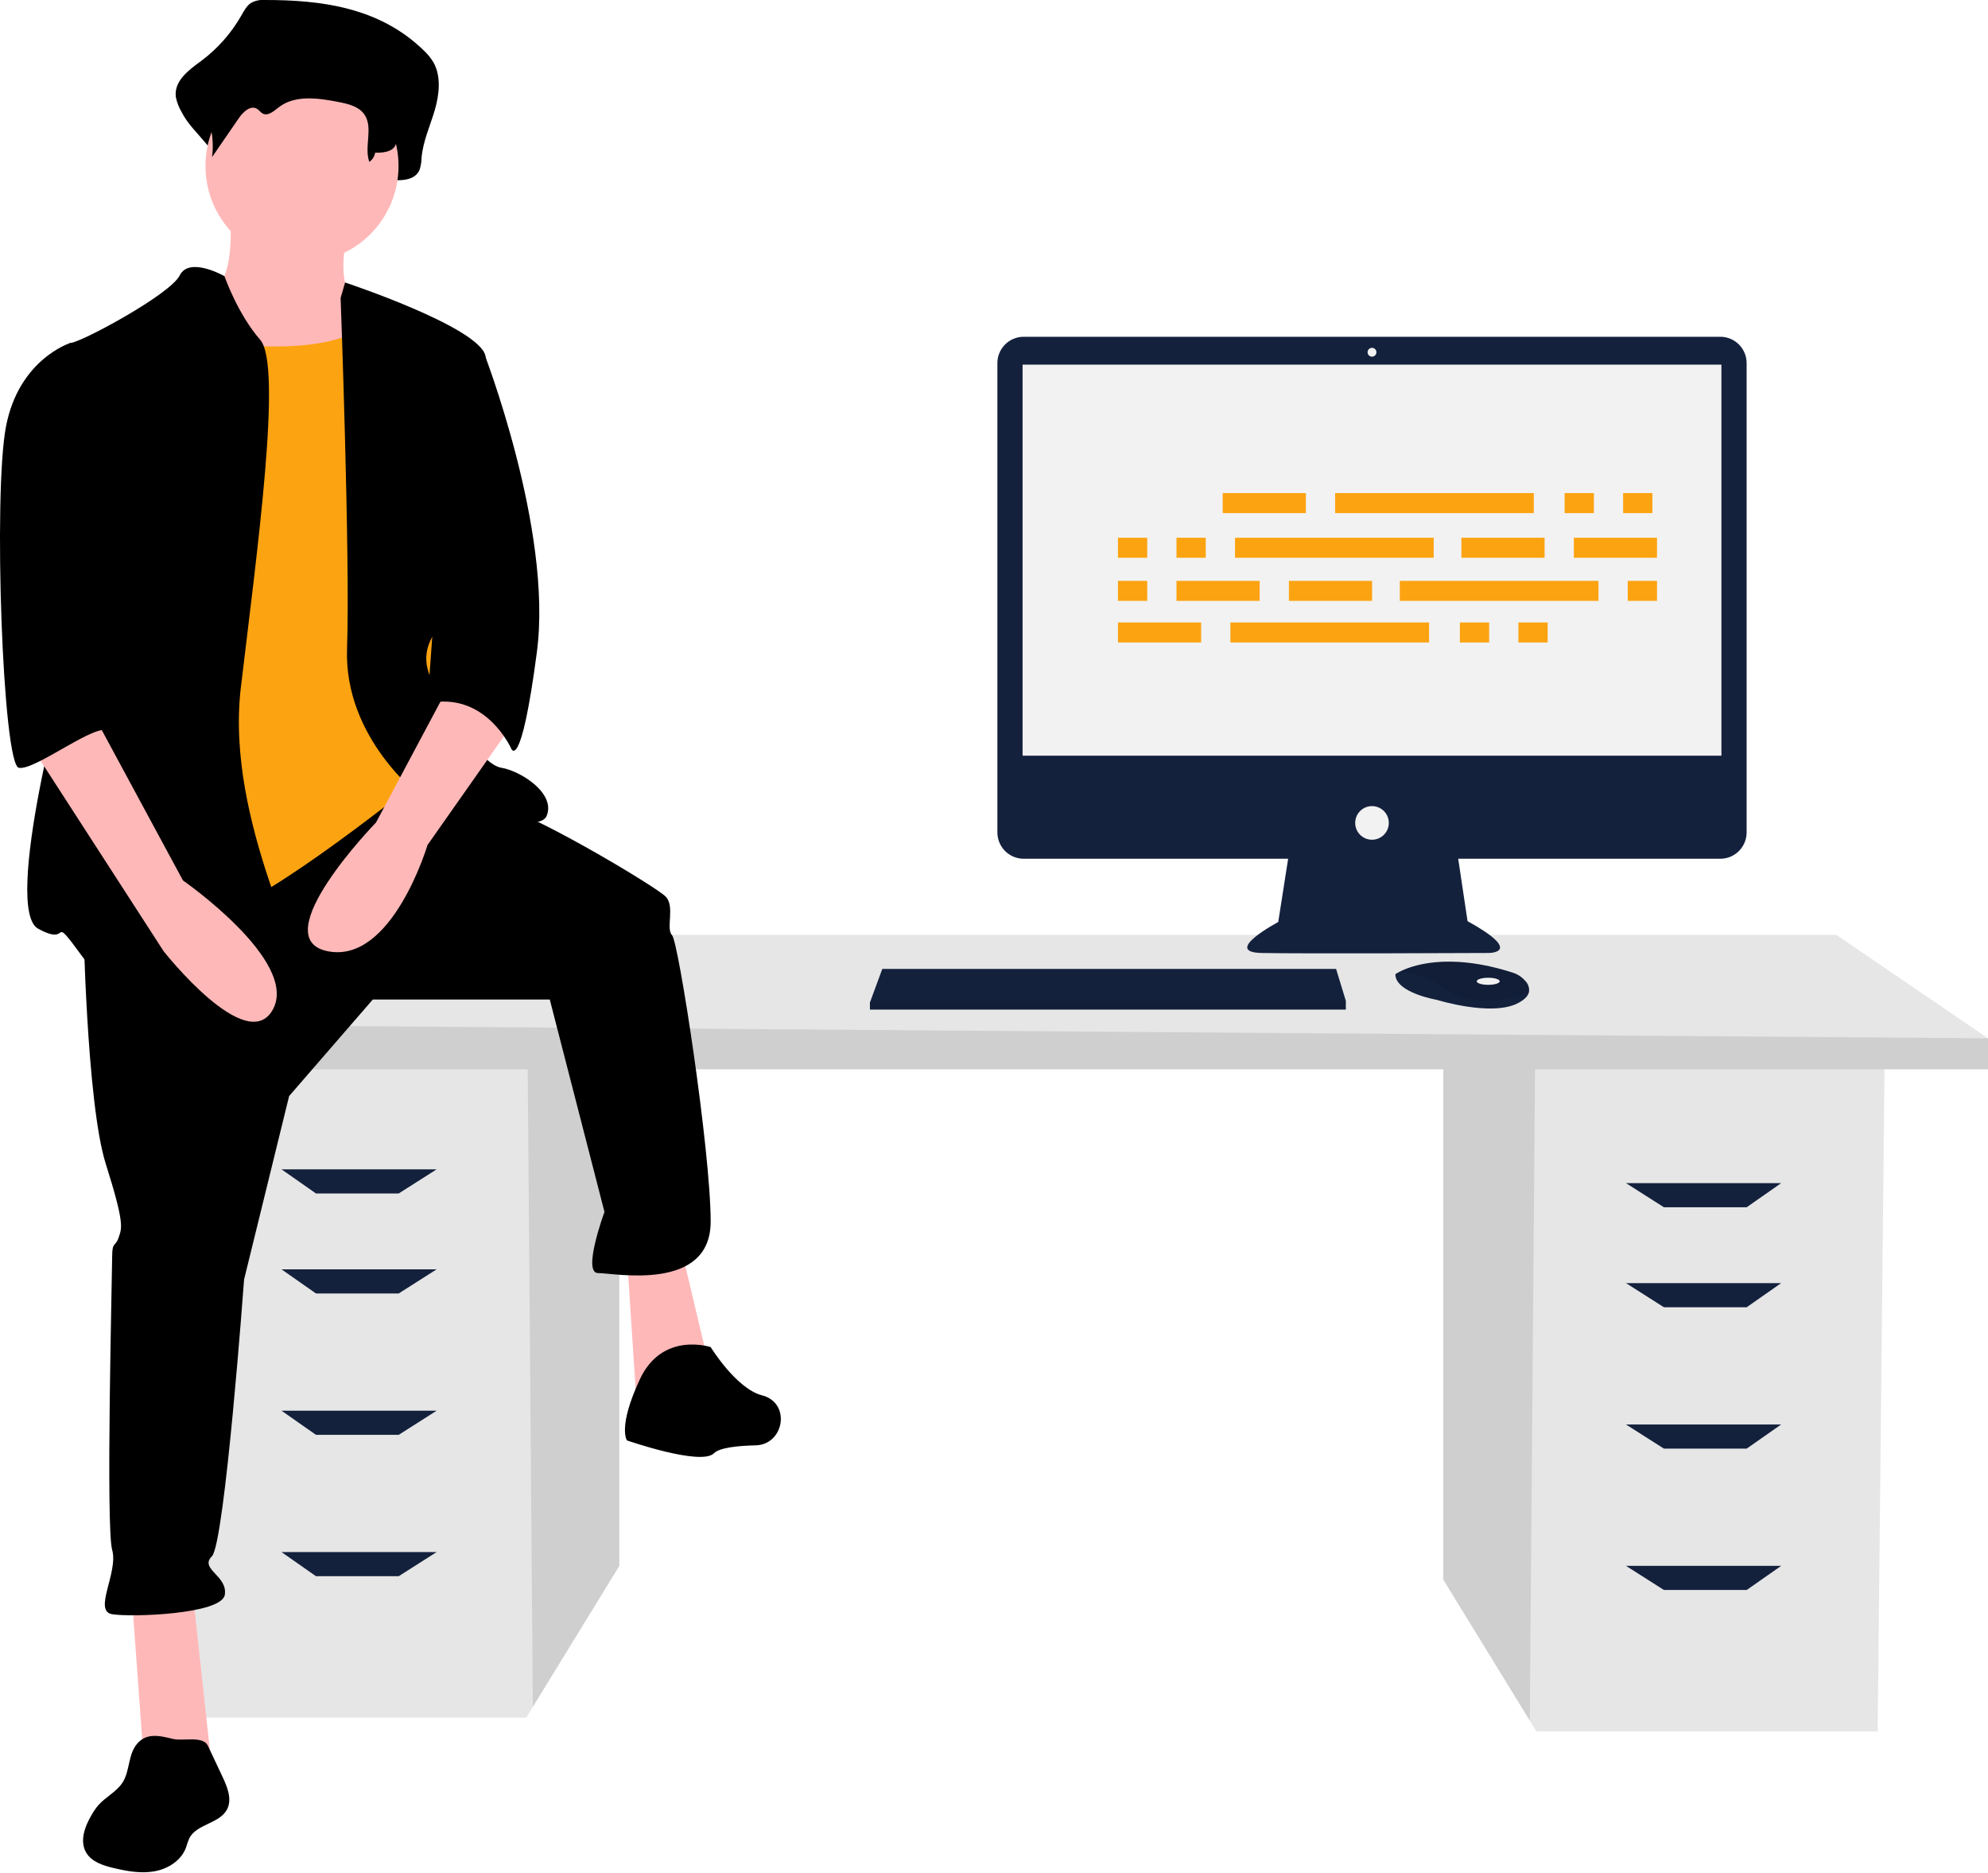
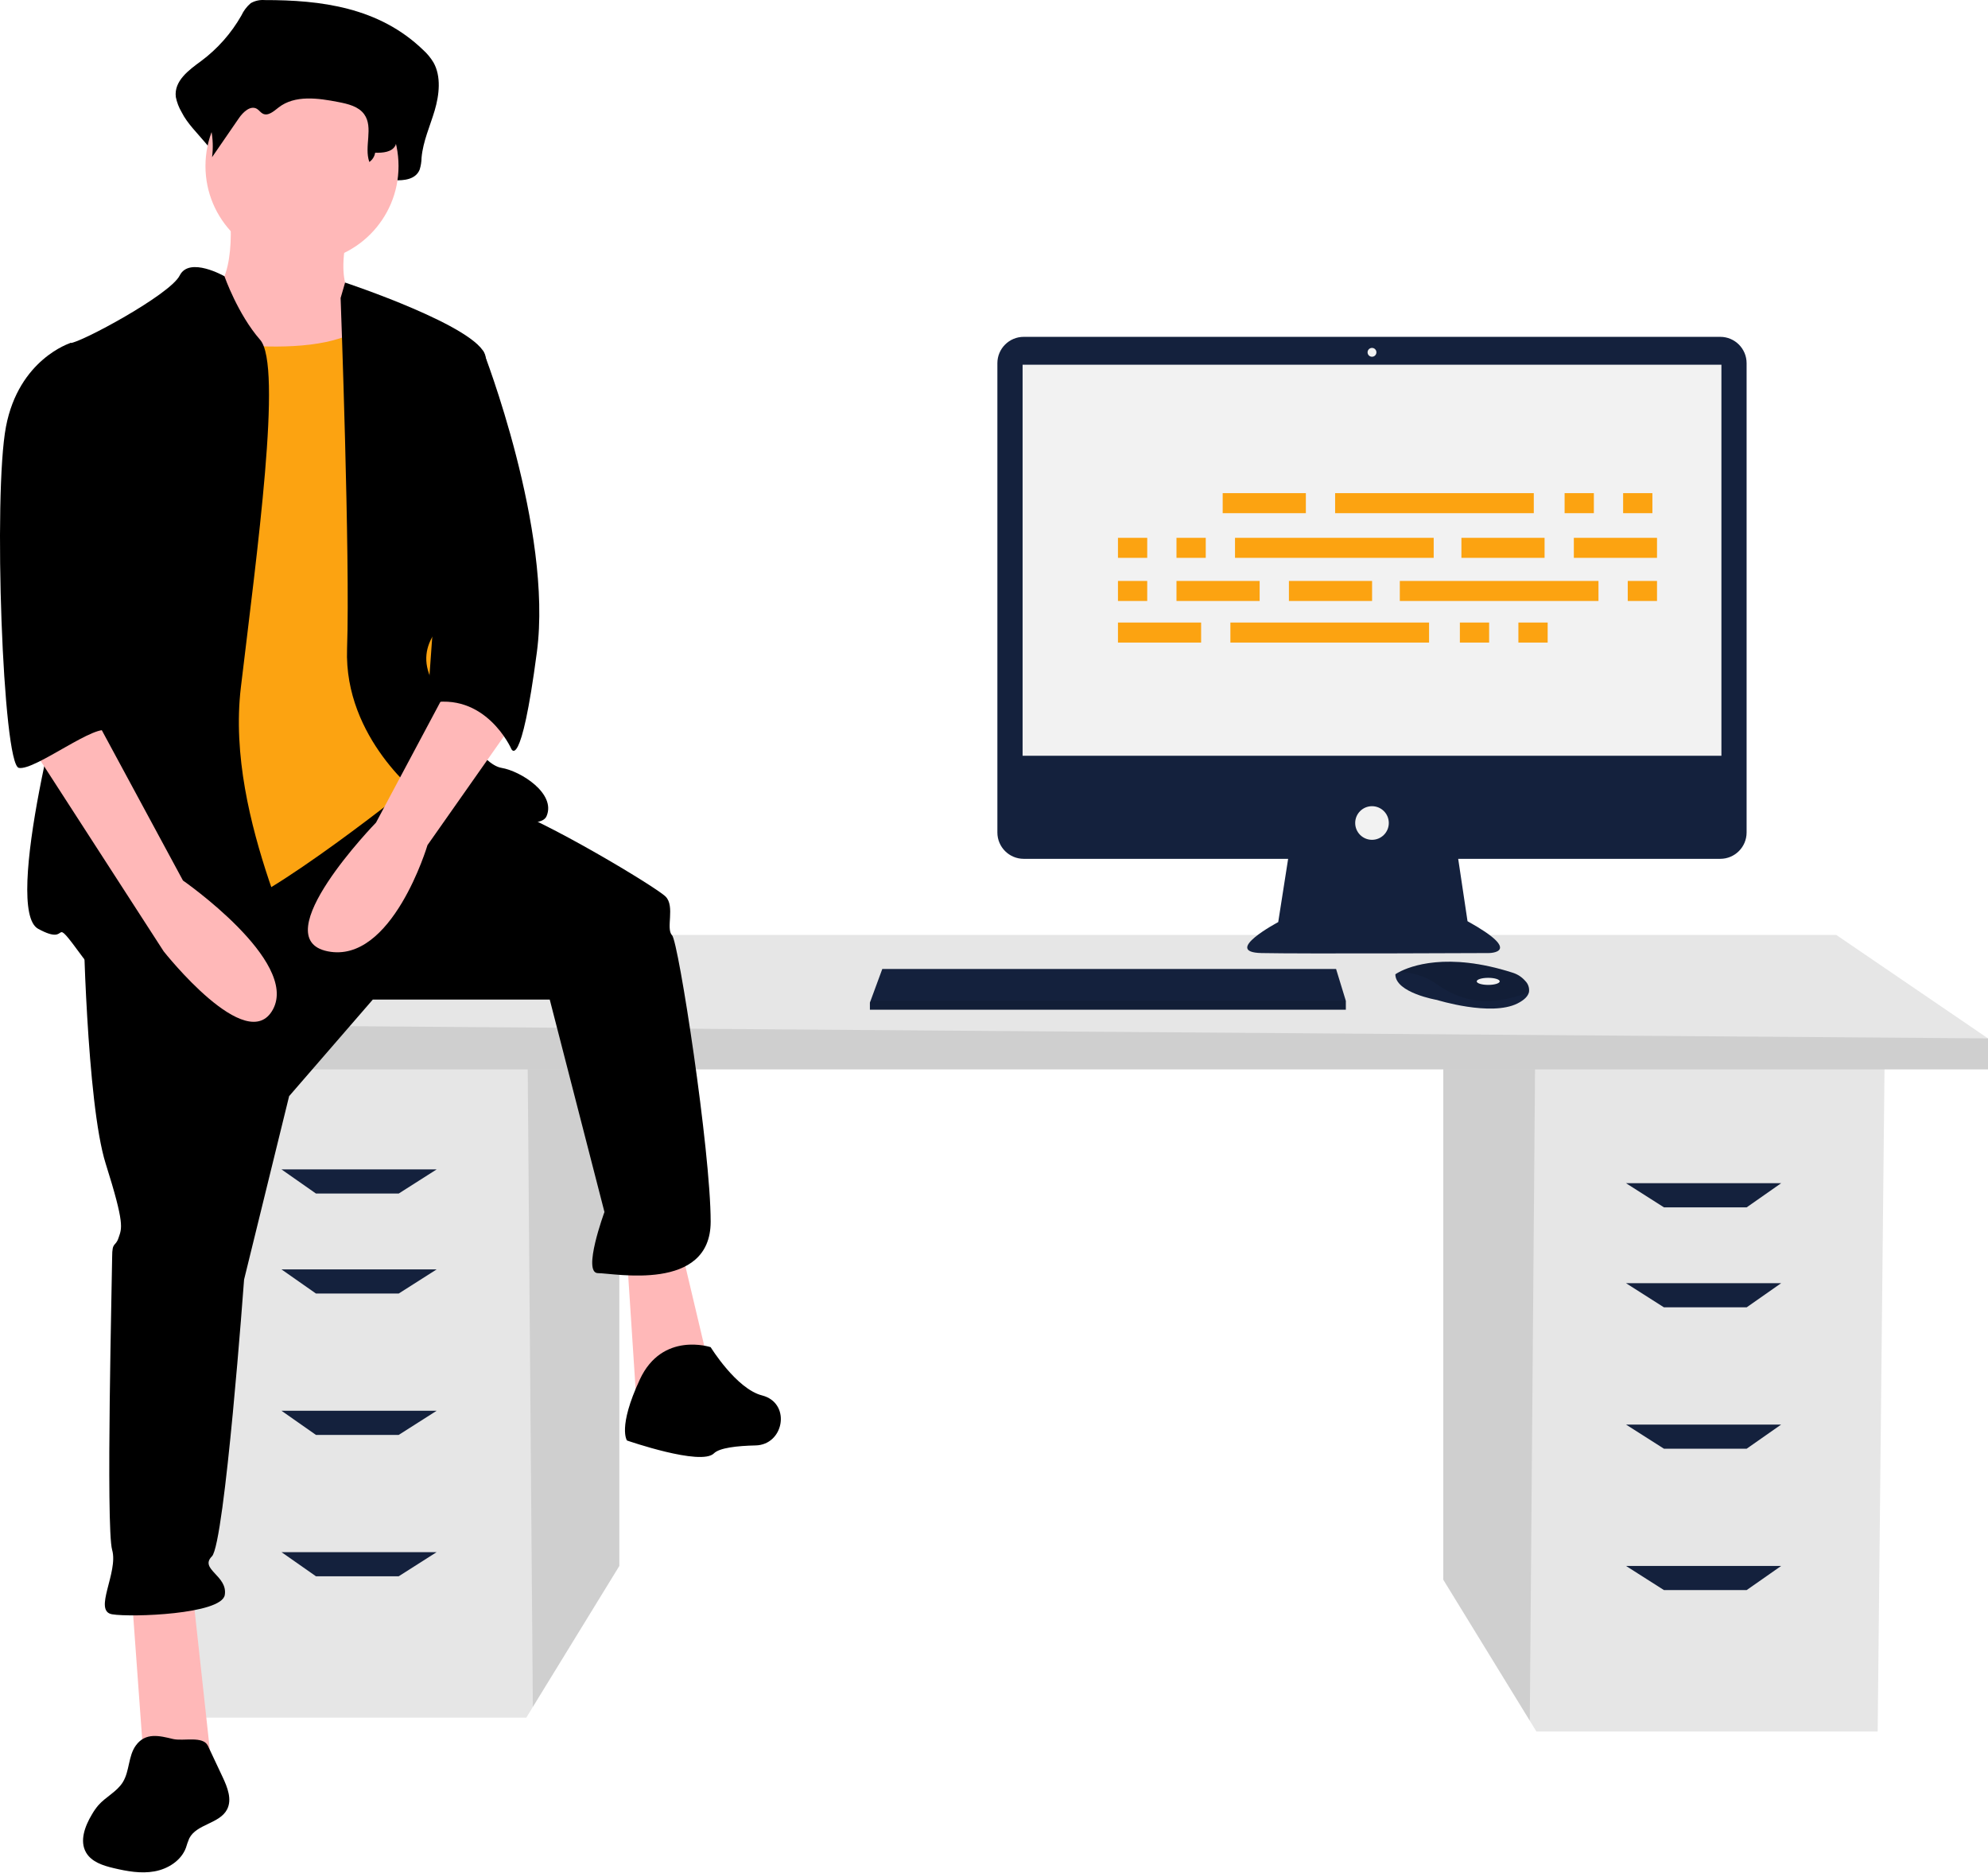
- <svg xmlns="http://www.w3.org/2000/svg" id="b52d7e2d-d80f-4111-b6ed-d15502ee1edd" data-name="Layer 1" width="711.188" height="669.683" viewBox="0 0 711.188 669.683">
-   <polygon points="516.326 380.018 516.326 565.013 547.27 615.443 549.625 619.279 671.722 619.279 674.189 380.018 516.326 380.018" fill="#e6e6e6" />
-   <polygon points="516.326 380.018 516.326 565.013 547.27 615.443 549.169 380.018 516.326 380.018" opacity="0.1" />
-   <polygon points="221.566 375.084 221.566 560.08 190.622 610.51 188.267 614.345 66.17 614.345 63.703 375.084 221.566 375.084" fill="#e6e6e6" />
-   <polygon points="221.566 375.084 221.566 560.08 190.622 610.51 188.723 375.084 221.566 375.084" opacity="0.1" />
-   <polygon points="711.188 371.385 711.188 382.484 47.67 382.484 47.67 366.451 109.335 334.385 656.923 334.385 711.188 371.385" fill="#e6e6e6" />
-   <polygon points="711.188 371.385 711.188 382.484 47.67 382.484 47.67 366.451 711.188 371.385" opacity="0.1" />
-   <polygon points="142.635 426.883 113.035 426.883 100.702 418.25 156.201 418.25 142.635 426.883" fill="#14213d" />
-   <polygon points="142.635 462.649 113.035 462.649 100.702 454.016 156.201 454.016 142.635 462.649" fill="#14213d" />
-   <polygon points="142.635 513.215 113.035 513.215 100.702 504.581 156.201 504.581 142.635 513.215" fill="#14213d" />
-   <polygon points="142.635 563.78 113.035 563.78 100.702 555.147 156.201 555.147 142.635 563.78" fill="#14213d" />
-   <polygon points="595.257 431.816 624.857 431.816 637.19 423.183 581.691 423.183 595.257 431.816" fill="#14213d" />
-   <polygon points="595.257 467.582 624.857 467.582 637.19 458.949 581.691 458.949 595.257 467.582" fill="#14213d" />
-   <polygon points="595.257 518.148 624.857 518.148 637.19 509.515 581.691 509.515 595.257 518.148" fill="#14213d" />
-   <polygon points="595.257 568.713 624.857 568.713 637.19 560.08 581.691 560.08 595.257 568.713" fill="#14213d" />
-   <path d="M859.82,235.615H610.634a9.423,9.423,0,0,0-9.424,9.424V412.897a9.423,9.423,0,0,0,9.424,9.424h94.593l-3.544,22.626s-20.253,10.759-6.013,11.076,81.328,0,81.328,0,12.974,0-7.595-11.392l-3.334-22.31h93.75a9.423,9.423,0,0,0,9.424-9.424V245.039A9.423,9.423,0,0,0,859.82,235.615Z" transform="translate(-244.406 -115.1587)" fill="#14213d" />
-   <rect x="365.823" y="130.424" width="249.996" height="139.871" fill="#f2f2f2" />
-   <circle cx="490.821" cy="125.994" r="1.582" fill="#f2f2f2" />
-   <circle cx="490.821" cy="294.346" r="6.013" fill="#f2f2f2" />
-   <polygon points="481.452 357.952 481.452 361.117 311.202 361.117 311.202 358.585 311.436 357.952 315.632 346.56 477.971 346.56 481.452 357.952" fill="#14213d" />
-   <path d="M791.376,470.013c-.31,1.326-1.481,2.725-4.127,4.047-9.493,4.747-28.797-1.266-28.797-1.266s-14.873-2.532-14.873-9.177a11.866,11.866,0,0,1,1.304-.775c3.991-2.112,17.225-7.322,40.691.221a9.786,9.786,0,0,1,4.46,2.923A4.667,4.667,0,0,1,791.376,470.013Z" transform="translate(-244.406 -115.1587)" fill="#14213d" />
-   <path d="M791.376,470.013c-11.62,4.452-21.977,4.785-32.607-2.598a23.343,23.343,0,0,0-13.886-4.573c3.991-2.112,17.225-7.322,40.691.221a9.786,9.786,0,0,1,4.46,2.923A4.667,4.667,0,0,1,791.376,470.013Z" transform="translate(-244.406 -115.1587)" opacity="0.1" />
-   <ellipse cx="532.4" cy="350.99" rx="4.114" ry="1.266" fill="#f2f2f2" />
-   <polygon points="481.452 357.952 481.452 361.117 311.202 361.117 311.202 358.585 311.436 357.952 481.452 357.952" opacity="0.1" />
-   <path d="M339.068,115.159a8.554,8.554,0,0,0-4.961,1.108c-1.476,1.011-2.406,2.782-3.356,4.429a52.986,52.986,0,0,1-14.434,16.305c-4.289,3.142-9.742,7.06-9.008,12.853a17.372,17.372,0,0,0,2.091,5.426c3.957,7.987,14.754,14.159,13.692,23.273,3.931-6.581-1.327-9.835,2.604-16.416,1.872-3.134,5.124-6.672,7.951-4.704.946.659,1.568,1.841,2.553,2.419,2.351,1.38,4.853-1.258,6.934-3.126,7.177-6.443,17.383-4.755,26.314-2.747,4.216.948,8.847,2.191,11.34,6.221,3.277,5.298-3.113,11.02-4.728,17.01a3.264,3.264,0,0,0,3.503,4.062c2.68-.264,5.854-.481,6.013-1.657,3.372.12,7.503-.262,8.947-3.772a14.762,14.762,0,0,0,.693-4.293c.53-5.897,3.033-11.277,4.691-16.89s2.379-12.191-.419-17.167a19.864,19.864,0,0,0-3.666-4.456C379.94,117.67,359.063,115.136,339.068,115.159Z" transform="translate(-244.406 -115.1587)" fill="#000000" />
-   <path d="M326.544,190.064s3.453,28.778-9.209,31.081,11.511,41.441,11.511,41.441l57.557,6.907-13.814-46.045s-9.209-3.453-3.453-26.476S326.544,190.064,326.544,190.064Z" transform="translate(-244.406 -115.1587)" fill="#ffb8b8" />
-   <polygon points="47.028 569.318 51.633 632.631 75.806 632.631 68.9 569.318 47.028 569.318" fill="#ffb8b8" />
-   <polygon points="224.303 449.6 227.756 502.552 254.233 491.041 243.872 447.298 224.303 449.6" fill="#ffb8b8" />
-   <path d="M274.167,442.738s1.151,66.766,8.058,88.637,5.756,23.023,4.605,26.476-2.302,1.151-2.302,6.907-2.302,96.695,0,104.753-6.907,21.872,0,23.023,39.139,0,40.29-6.907-9.209-9.209-4.605-13.814,11.511-98.998,11.511-98.998l16.116-65.615,29.93-34.534H441.082l19.569,75.975s-8.058,21.872-2.302,21.872,40.29,6.907,40.29-18.418S487.127,451.947,484.825,449.645s1.151-10.36-2.302-13.814-43.743-27.627-58.708-32.232S387.857,393.515,387.857,393.515Z" transform="translate(-244.406 -115.1587)" fill="#000000" />
-   <path d="M498.639,596.991s-17.267-5.756-25.325,11.511-4.605,21.872-4.605,21.872,26.476,9.209,31.081,4.605c2.003-2.003,8.365-2.699,14.913-2.846,9.973-.224,12.626-14.333,3.207-17.619q-.421-.147-.853-.255C507.848,611.955,498.639,596.991,498.639,596.991Z" transform="translate(-244.406 -115.1587)" fill="#000000" />
-   <circle cx="108.038" cy="59.365" r="34.534" fill="#ffb8b8" />
-   <path d="M307.55,235.534s56.406,11.511,70.219-6.907,19.569,51.801,19.569,51.801l6.907,73.673-10.36,40.29s-54.103,43.743-71.37,47.197-43.743,5.756-43.743,5.756,8.058-127.776,8.058-130.078S307.55,235.534,307.55,235.534Z" transform="translate(-244.406 -115.1587)" fill="#fca311" />
-   <path d="M324.704,213.945s-12.55-7.189-16.003-.282S273.016,237.836,269.562,237.836s6.907,95.544,2.302,107.056S245.389,440.436,258.051,447.343s3.453-6.907,16.116,10.36,74.824,17.267,78.277,10.36-27.627-58.708-21.872-107.056,14.965-115.114,6.907-124.323S324.704,213.945,324.704,213.945Z" transform="translate(-244.406 -115.1587)" fill="#000000" />
-   <path d="M366.258,221.72l1.603-5.518s47.895,15.878,50.198,26.238,1.151,82.882-6.907,88.637-19.569,14.965-11.511,28.778,17.267,28.778,24.174,29.93,19.569,9.209,16.116,17.267-44.894-6.907-44.894-6.907-27.627-20.72-26.476-52.952S366.258,221.72,366.258,221.72Z" transform="translate(-244.406 -115.1587)" fill="#000000" />
-   <path d="M406.548,357.554l-27.627,51.801s-40.29,41.441-17.267,46.045,35.685-37.987,35.685-37.987l29.93-42.592Z" transform="translate(-244.406 -115.1587)" fill="#ffb8b8" />
-   <path d="M340.75,124.195a7.838,7.838,0,0,0-4.039.783,9.413,9.413,0,0,0-2.732,3.131,39.773,39.773,0,0,1-11.75,11.524c-3.491,2.221-7.93,4.99-7.333,9.084a11.359,11.359,0,0,0,1.702,3.835,30.163,30.163,0,0,1,3.665,18.801l9.6-13.954c1.524-2.215,4.171-4.715,6.472-3.324.77.466,1.276,1.301,2.078,1.71,1.914.975,3.95-.889,5.644-2.21,5.842-4.554,14.15-3.361,21.421-1.942,3.432.67,7.202,1.549,9.231,4.397,3.372,4.733-.149,11.572,1.819,17.04a5.023,5.023,0,0,0,2.079-3.317c2.745.085,6.107-.185,7.283-2.666a9.188,9.188,0,0,0,.564-3.034c.432-4.168,2.469-7.971,3.819-11.938s1.937-8.616-.341-12.133a14.681,14.681,0,0,0-2.984-3.149C374.022,125.97,357.027,124.178,340.75,124.195Z" transform="translate(-244.406 -115.1587)" fill="#000000" />
-   <path d="M406.548,237.836l10.725,2.847s24.96,63.919,19.204,107.662-9.209,34.534-9.209,34.534-9.209-20.72-29.93-16.116Z" transform="translate(-244.406 -115.1587)" fill="#000000" />
-   <path d="M293.029,739.422c-2.776,3.772-2.219,9.165-4.678,13.151-2.131,3.455-6.148,5.267-8.814,8.329a22.326,22.326,0,0,0-2.266,3.26c-2.473,4.143-4.483,9.452-2.048,13.616,1.959,3.35,6.078,4.66,9.855,5.552,4.774,1.128,9.734,2.031,14.564,1.169s9.549-3.819,11.271-8.412a32.5,32.5,0,0,1,1.205-3.401c2.617-5.153,10.827-5.209,13.506-10.33,1.875-3.584.151-7.916-1.571-11.576l-5.261-11.177c-1.746-3.709-8.824-1.576-12.513-2.465C301.465,735.978,296.491,734.701,293.029,739.422Z" transform="translate(-244.406 -115.1587)" fill="#000000" />
-   <path d="M254.598,380.577l48.348,74.824s29.93,37.987,39.139,20.72-32.232-46.045-32.232-46.045L278.772,372.519Z" transform="translate(-244.406 -115.1587)" fill="#ffb8b8" />
-   <path d="M278.772,240.138,269.562,237.836s-18.418,5.756-23.023,29.93-1.151,120.869,4.605,122.02,28.427-16.837,32.056-13.023-7.882-15.756-4.429-26.116S278.772,240.138,278.772,240.138Z" transform="translate(-244.406 -115.1587)" fill="#000000" />
-   <g id="f3c2397c-d780-4cc6-97d8-1503d8277a2c" data-name="Group 13">
-     <rect id="ad41612f-86f7-46b2-a964-3a5da7bcf3cf" data-name="Rectangle 55" x="437.407" y="176.363" width="29.752" height="7.163" fill="#fca311" />
-     <rect id="b9a0b375-cc2a-4c59-8850-661af54e4f62" data-name="Rectangle 56" x="559.722" y="176.363" width="10.468" height="7.163" fill="#fca311" />
-     <rect id="e174c2ab-9bc5-41ec-b37c-b06fbf8a9878" data-name="Rectangle 57" x="580.659" y="176.363" width="10.468" height="7.163" fill="#fca311" />
-     <rect id="ba2479ac-4c7d-43b4-a028-73b1e20e4002" data-name="Rectangle 58" x="477.628" y="176.363" width="71.075" height="7.163" fill="#fca311" />
-     <rect id="ac60ef86-00f2-480b-8171-28b6fdfc1958" data-name="Rectangle 59" x="399.941" y="222.644" width="29.752" height="7.163" fill="#fca311" />
-     <rect id="b3d8298d-cd65-487a-8b19-4cee946356e7" data-name="Rectangle 60" x="522.256" y="222.644" width="10.468" height="7.163" fill="#fca311" />
-     <rect id="ed27f15f-f0c4-4569-8330-a6688f8e356c" data-name="Rectangle 61" x="543.193" y="222.644" width="10.468" height="7.163" fill="#fca311" />
-     <rect id="f685c005-adaf-4d60-acda-005b037d82a6" data-name="Rectangle 62" x="440.162" y="222.644" width="71.075" height="7.163" fill="#fca311" />
-     <rect id="eca7c7fc-83f8-48ca-a588-6606db47af3f" data-name="Rectangle 63" x="522.807" y="192.341" width="29.752" height="7.163" fill="#fca311" />
-     <rect id="a71b5b2f-f8b9-481d-a301-5e3357e5fe42" data-name="Rectangle 64" x="563.028" y="192.341" width="29.752" height="7.163" fill="#fca311" />
-     <rect id="abb3a25a-f854-41fc-8391-e6ad9fbe2417" data-name="Rectangle 66" x="399.941" y="192.341" width="10.468" height="7.163" fill="#fca311" />
-     <rect id="add2b425-b775-4eb5-9c25-8c4c14f957c9" data-name="Rectangle 67" x="420.878" y="192.341" width="10.468" height="7.163" fill="#fca311" />
-     <rect id="b7159612-3b84-4b0b-a885-612eaab04c06" data-name="Rectangle 68" x="441.815" y="192.341" width="71.075" height="7.163" fill="#fca311" />
-     <rect id="edfc7301-4de5-47dc-80e2-1ae2da982d6d" data-name="Rectangle 69" x="461.099" y="207.768" width="29.752" height="7.163" fill="#fca311" />
-     <rect id="e1009f91-6275-4375-80fa-0d778e331fdc" data-name="Rectangle 70" x="420.878" y="207.768" width="29.752" height="7.163" fill="#fca311" />
-     <rect id="a060fb9f-1f1a-4862-9a69-16dd49199e18" data-name="Rectangle 71" x="399.941" y="207.768" width="10.468" height="7.163" fill="#fca311" />
-     <rect id="b6754d5f-104f-449c-b9a9-cf9ac82bf5fe" data-name="Rectangle 73" x="582.312" y="207.768" width="10.468" height="7.163" fill="#fca311" />
-     <rect id="e6ed1ccd-2cfd-450f-a339-07df3a1ee6bb" data-name="Rectangle 74" x="500.768" y="207.768" width="71.075" height="7.163" fill="#fca311" />
+ <svg xmlns="http://www.w3.org/2000/svg" width="500" height="470.84" viewBox="0 0 500 470.84">
+   <g transform="translate(-0.001 0.028)">
+     <path d="M516.326,380.018V510.079l21.755,35.455,1.656,2.7h85.84l1.734-168.212Z" transform="translate(-153.323 -112.855)" fill="#e6e6e6" />
+     <path d="M516.326,380.018V510.079l21.755,35.455,1.335-165.515Z" transform="translate(-153.323 -112.855)" opacity="0.1" />
+     <path d="M174.688,375.084V505.145L152.933,540.6l-1.656,2.7H65.437L63.7,375.084Z" transform="translate(-18.916 -111.39)" fill="#e6e6e6" />
+     <path d="M211.813,375.084V505.145L190.058,540.6l-1.335-165.516Z" transform="translate(-56.041 -111.39)" opacity="0.1" />
+     <path d="M514.156,360.4v7.8H47.67V356.929l43.354-22.544H476Z" transform="translate(-14.155 -99.304)" fill="#e6e6e6" />
+     <path d="M514.156,369.92v7.8H47.67V366.451Z" transform="translate(-14.155 -108.826)" opacity="0.1" />
+     <path d="M130.183,424.319h-20.81L100.7,418.25h39.019Z" transform="translate(-29.903 -124.208)" fill="#14213d" />
+     <path d="M130.183,460.085h-20.81l-8.671-6.069h39.019Z" transform="translate(-29.903 -134.829)" fill="#14213d" />
+     <path d="M130.183,510.651h-20.81l-8.671-6.07h39.019Z" transform="translate(-29.903 -149.844)" fill="#14213d" />
+     <path d="M130.183,561.216h-20.81l-8.671-6.069h39.019Z" transform="translate(-29.903 -164.86)" fill="#14213d" />
+     <path d="M591.229,429.252h20.81l8.671-6.069H581.691Z" transform="translate(-172.733 -125.673)" fill="#14213d" />
+     <path d="M591.229,465.018h20.81l8.671-6.069H581.691Z" transform="translate(-172.733 -136.294)" fill="#14213d" />
+     <path d="M591.229,515.584h20.81l8.671-6.069H581.691Z" transform="translate(-172.733 -151.309)" fill="#14213d" />
+     <path d="M591.229,566.149h20.81l8.671-6.069H581.691Z" transform="translate(-172.733 -166.324)" fill="#14213d" />
+     <path d="M783.026,235.615H607.836a6.625,6.625,0,0,0-6.625,6.626V360.253a6.625,6.625,0,0,0,6.626,6.625h66.5l-2.492,15.907s-14.239,7.564-4.227,7.787,57.177,0,57.177,0,9.122,0-5.34-8.009l-2.344-15.685h65.911a6.625,6.625,0,0,0,6.625-6.626V242.241a6.625,6.625,0,0,0-6.626-6.626Z" transform="translate(-350.359 -150.937)" fill="#14213d" />
+     <rect width="175.76" height="98.336" transform="translate(257.192 91.686)" fill="#f2f2f2" />
+     <circle cx="1.112" cy="1.112" r="1.112" transform="translate(343.959 87.459)" fill="#f2f2f2" />
+     <circle cx="4.227" cy="4.227" r="4.227" transform="translate(340.845 202.704)" fill="#f2f2f2" />
+     <path d="M430.9,354.569v2.225H311.2v-1.78l.165-.445,2.95-8.009H428.449Z" transform="translate(-92.411 -102.92)" fill="#14213d" />
+     <path d="M777.183,466.777c-.218.932-1.041,1.916-2.9,2.846-6.674,3.337-20.246-.89-20.246-.89s-10.457-1.78-10.457-6.452a8.352,8.352,0,0,1,.917-.545c2.806-1.485,12.11-5.148,28.608.155a6.879,6.879,0,0,1,3.136,2.055,3.281,3.281,0,0,1,.944,2.831Z" transform="translate(-392.636 -217.306)" fill="#14213d" />
+     <path d="M777.57,466.777c-8.169,3.13-15.451,3.364-22.924-1.827a16.412,16.412,0,0,0-9.762-3.215c2.806-1.484,12.11-5.148,28.607.155a6.881,6.881,0,0,1,3.136,2.055A3.281,3.281,0,0,1,777.57,466.777Z" transform="translate(-393.023 -217.306)" opacity="0.1" />
+     <ellipse cx="2.892" cy="0.89" rx="2.892" ry="0.89" transform="translate(371.411 245.865)" fill="#f2f2f2" />
+     <path d="M430.9,357.952v2.225H311.2V358.4l.165-.445Z" transform="translate(-92.411 -106.302)" opacity="0.1" />
+     <path d="M329.617,115.15a6.014,6.014,0,0,0-3.488.779,9.1,9.1,0,0,0-2.359,3.114,37.251,37.251,0,0,1-10.148,11.463c-3.015,2.209-6.849,4.963-6.333,9.036a12.212,12.212,0,0,0,1.47,3.814c2.782,5.615,10.373,9.955,9.626,16.362,2.764-4.627-.933-6.914,1.831-11.541,1.316-2.2,3.6-4.691,5.59-3.307.665.463,1.1,1.294,1.795,1.7,1.653.97,3.412-.884,4.875-2.2,5.046-4.53,12.221-3.343,18.5-1.932,2.964.666,6.22,1.54,7.972,4.373,2.3,3.725-2.189,7.748-3.324,11.959a2.295,2.295,0,0,0,2.463,2.856c1.884-.186,4.116-.338,4.227-1.165,2.37.084,5.275-.184,6.29-2.652a10.377,10.377,0,0,0,.487-3.018c.373-4.146,2.132-7.928,3.3-11.874s1.673-8.571-.295-12.069a13.967,13.967,0,0,0-2.577-3.132C358.352,116.916,343.675,115.134,329.617,115.15Z" transform="translate(-263.065 -115.159)" />
+     <path d="M322.72,188.436s2.428,20.233-6.474,21.851,8.093,29.135,8.093,29.135l40.465,4.856-9.712-32.372s-6.474-2.428-2.428-18.614S322.72,188.436,322.72,188.436Z" transform="translate(-264.973 -135.782)" fill="#ffb8b8" />
+     <path d="M47.028,569.318l3.238,44.512H67.26l-4.855-44.512Z" transform="translate(-13.965 -169.068)" fill="#ffb8b8" />
+     <path d="M224.3,448.916l2.428,37.228,18.615-8.093L238.061,447.3Z" transform="translate(-66.607 -132.834)" fill="#ffb8b8" />
+     <path d="M274.167,428.121s.809,46.94,5.665,62.317,4.047,16.186,3.237,18.614-1.619.809-1.619,4.856-1.619,67.982,0,73.647-4.856,15.377,0,16.186,27.516,0,28.326-4.856-6.474-6.474-3.237-9.712,8.093-69.6,8.093-69.6l11.33-46.13L347,449.163h44.512l13.758,53.414s-5.665,15.377-1.619,15.377S431.982,522.81,431.982,505s-8.093-70.409-9.712-72.028.809-7.284-1.619-9.712S389.9,403.842,379.377,400.6s-25.28-7.09-25.28-7.09Z" transform="translate(-253.243 -197.825)" />
+     <path d="M489.533,596.718s-12.14-4.047-17.8,8.093-3.237,15.377-3.237,15.377,18.614,6.474,21.851,3.237c1.408-1.409,5.881-1.9,10.484-2,7.011-.157,8.877-10.077,2.255-12.387q-.3-.1-.6-.18C496.007,607.238,489.533,596.718,489.533,596.718Z" transform="translate(-310.794 -257.974)" />
+     <circle cx="24.279" cy="24.279" r="24.279" transform="translate(51.677 17.449)" fill="#ffb8b8" />
+     <path d="M299,232.569s39.656,8.093,49.368-4.856,13.758,36.419,13.758,36.419l4.856,51.8L359.7,344.253s-38.037,30.754-50.177,33.182-30.754,4.047-30.754,4.047,5.665-89.833,5.665-91.451S299,232.569,299,232.569Z" transform="translate(-254.611 -147.947)" fill="#fca311" />
+     <path d="M303.755,212.971s-8.823-5.054-11.251-.2-25.088,17-27.516,17,4.856,67.172,1.619,75.266-18.614,67.172-9.712,72.028,2.428-4.856,11.33,7.284,52.6,12.14,55.033,7.284-19.423-41.275-15.377-75.266,10.521-80.931,4.856-87.405S303.755,212.971,303.755,212.971Z" transform="translate(-247.301 -143.528)" />
+     <path d="M366.258,220.081l1.127-3.879s33.673,11.163,35.291,18.447.809,58.27-4.856,62.317-13.758,10.521-8.093,20.233,12.14,20.233,17,21.042,13.758,6.474,11.33,12.139-31.563-4.856-31.563-4.856-19.423-14.567-18.614-37.228S366.258,220.081,366.258,220.081Z" transform="translate(-280.59 -145.172)" />
+     <path d="M391.107,357.554l-19.423,36.419s-28.326,29.135-12.14,32.372,25.089-26.707,25.089-26.707l21.042-29.944Z" transform="translate(-277.113 -187.146)" fill="#ffb8b8" />
+     <path d="M333.057,124.189a5.511,5.511,0,0,0-2.839.551,6.617,6.617,0,0,0-1.921,2.2,27.963,27.963,0,0,1-8.261,8.1c-2.455,1.561-5.575,3.508-5.155,6.387a7.987,7.987,0,0,0,1.2,2.7,21.206,21.206,0,0,1,2.577,13.218l6.749-9.81c1.071-1.557,2.933-3.315,4.55-2.337.542.327.9.915,1.461,1.2,1.346.686,2.777-.625,3.968-1.554,4.107-3.2,9.949-2.363,15.06-1.365,2.413.471,5.063,1.089,6.49,3.091,2.37,3.328-.1,8.136,1.279,11.98a3.532,3.532,0,0,0,1.461-2.332c1.93.06,4.294-.13,5.121-1.875a6.46,6.46,0,0,0,.4-2.133c.3-2.93,1.736-5.6,2.685-8.393s1.362-6.058-.24-8.53a10.321,10.321,0,0,0-2.1-2.214C356.449,125.437,344.5,124.177,333.057,124.189Z" transform="translate(-265.322 -117.844)" />
+     <path d="M403.813,237.836l7.54,2s17.548,44.938,13.5,75.692-6.474,24.279-6.474,24.279-6.474-14.568-21.042-11.33Z" transform="translate(-289.819 -151.596)" />
+     <path d="M287.414,738.423c-1.952,2.652-1.56,6.443-3.289,9.246-1.5,2.429-4.323,3.7-6.2,5.855a15.7,15.7,0,0,0-1.593,2.292c-1.739,2.912-3.152,6.645-1.44,9.573,1.378,2.355,4.273,3.276,6.929,3.9,3.356.793,6.844,1.428,10.239.822s6.713-2.685,7.924-5.914a22.857,22.857,0,0,1,.847-2.391c1.84-3.623,7.612-3.662,9.5-7.263,1.318-2.52.106-5.565-1.1-8.138l-3.7-7.858c-1.227-2.608-6.2-1.108-8.8-1.733C293.345,736,289.848,735.1,287.414,738.423Z" transform="translate(-253.229 -299.543)" />
+     <path d="M254.6,378.184l33.991,52.6s21.042,26.707,27.516,14.567-22.661-32.372-22.661-32.372l-21.851-40.465Z" transform="translate(-247.432 -191.59)" fill="#ffb8b8" />
+     <path d="M268.567,239.454l-6.474-1.618s-12.949,4.047-16.186,21.042-.809,84.977,3.237,85.786,19.986-11.837,22.537-9.156-5.542-11.077-3.114-18.361S268.567,239.454,268.567,239.454Z" transform="translate(-244.406 -151.596)" />
+     <g transform="translate(281.178 123.984)">
+       <rect width="20.917" height="5.036" transform="translate(26.34)" fill="#fca311" />
+       <rect width="7.36" height="5.036" transform="translate(112.334)" fill="#fca311" />
+       <rect width="7.36" height="5.036" transform="translate(127.054)" fill="#fca311" />
+       <rect width="49.969" height="5.036" transform="translate(54.618)" fill="#fca311" />
+       <rect width="20.917" height="5.036" transform="translate(0 32.538)" fill="#fca311" />
+       <rect width="7.36" height="5.036" transform="translate(85.993 32.538)" fill="#fca311" />
+       <rect width="7.36" height="5.036" transform="translate(100.713 32.538)" fill="#fca311" />
+       <rect width="49.969" height="5.036" transform="translate(28.277 32.538)" fill="#fca311" />
+       <rect width="20.917" height="5.036" transform="translate(86.381 11.233)" fill="#fca311" />
+       <rect width="20.917" height="5.036" transform="translate(114.658 11.233)" fill="#fca311" />
+       <rect width="7.36" height="5.036" transform="translate(0 11.233)" fill="#fca311" />
+       <rect width="7.36" height="5.036" transform="translate(14.72 11.233)" fill="#fca311" />
+       <rect width="49.969" height="5.036" transform="translate(29.439 11.233)" fill="#fca311" />
+       <rect width="20.917" height="5.036" transform="translate(42.997 22.079)" fill="#fca311" />
+       <rect width="20.917" height="5.036" transform="translate(14.72 22.079)" fill="#fca311" />
+       <rect width="7.36" height="5.036" transform="translate(0 22.079)" fill="#fca311" />
+       <rect width="7.36" height="5.036" transform="translate(128.216 22.079)" fill="#fca311" />
+       <rect width="49.969" height="5.036" transform="translate(70.886 22.079)" fill="#fca311" />
+     </g>
  </g>
</svg>
